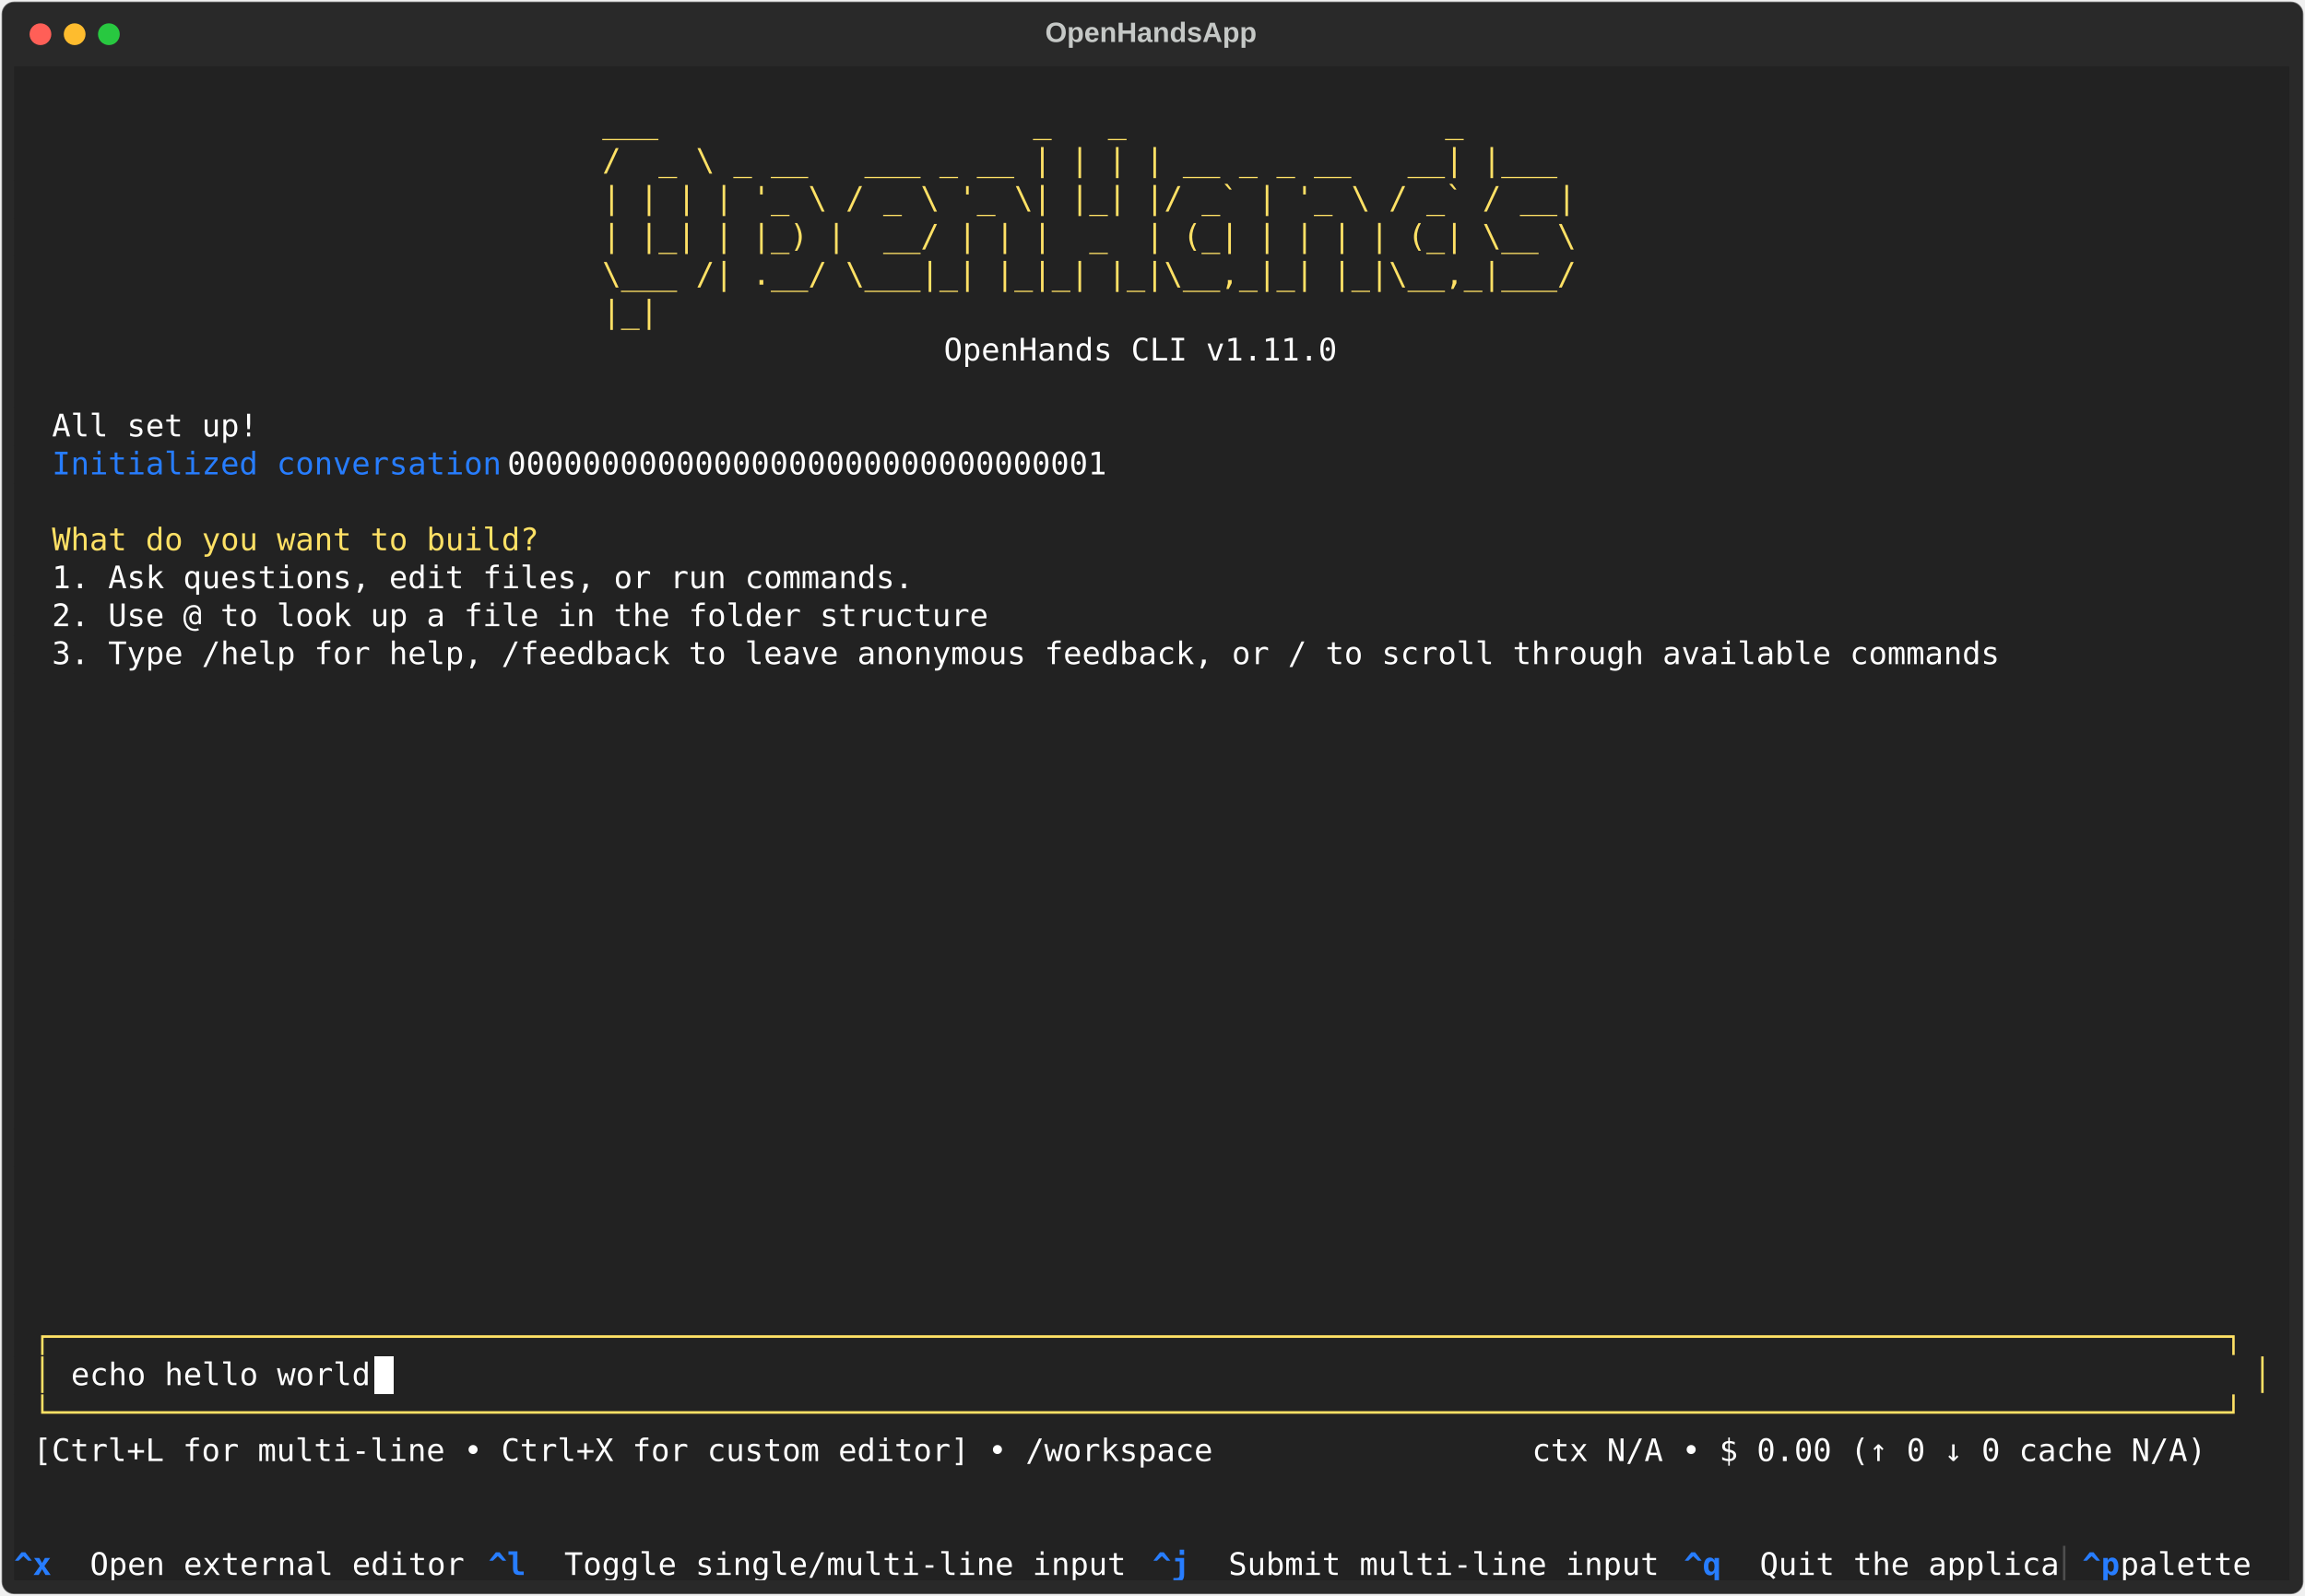
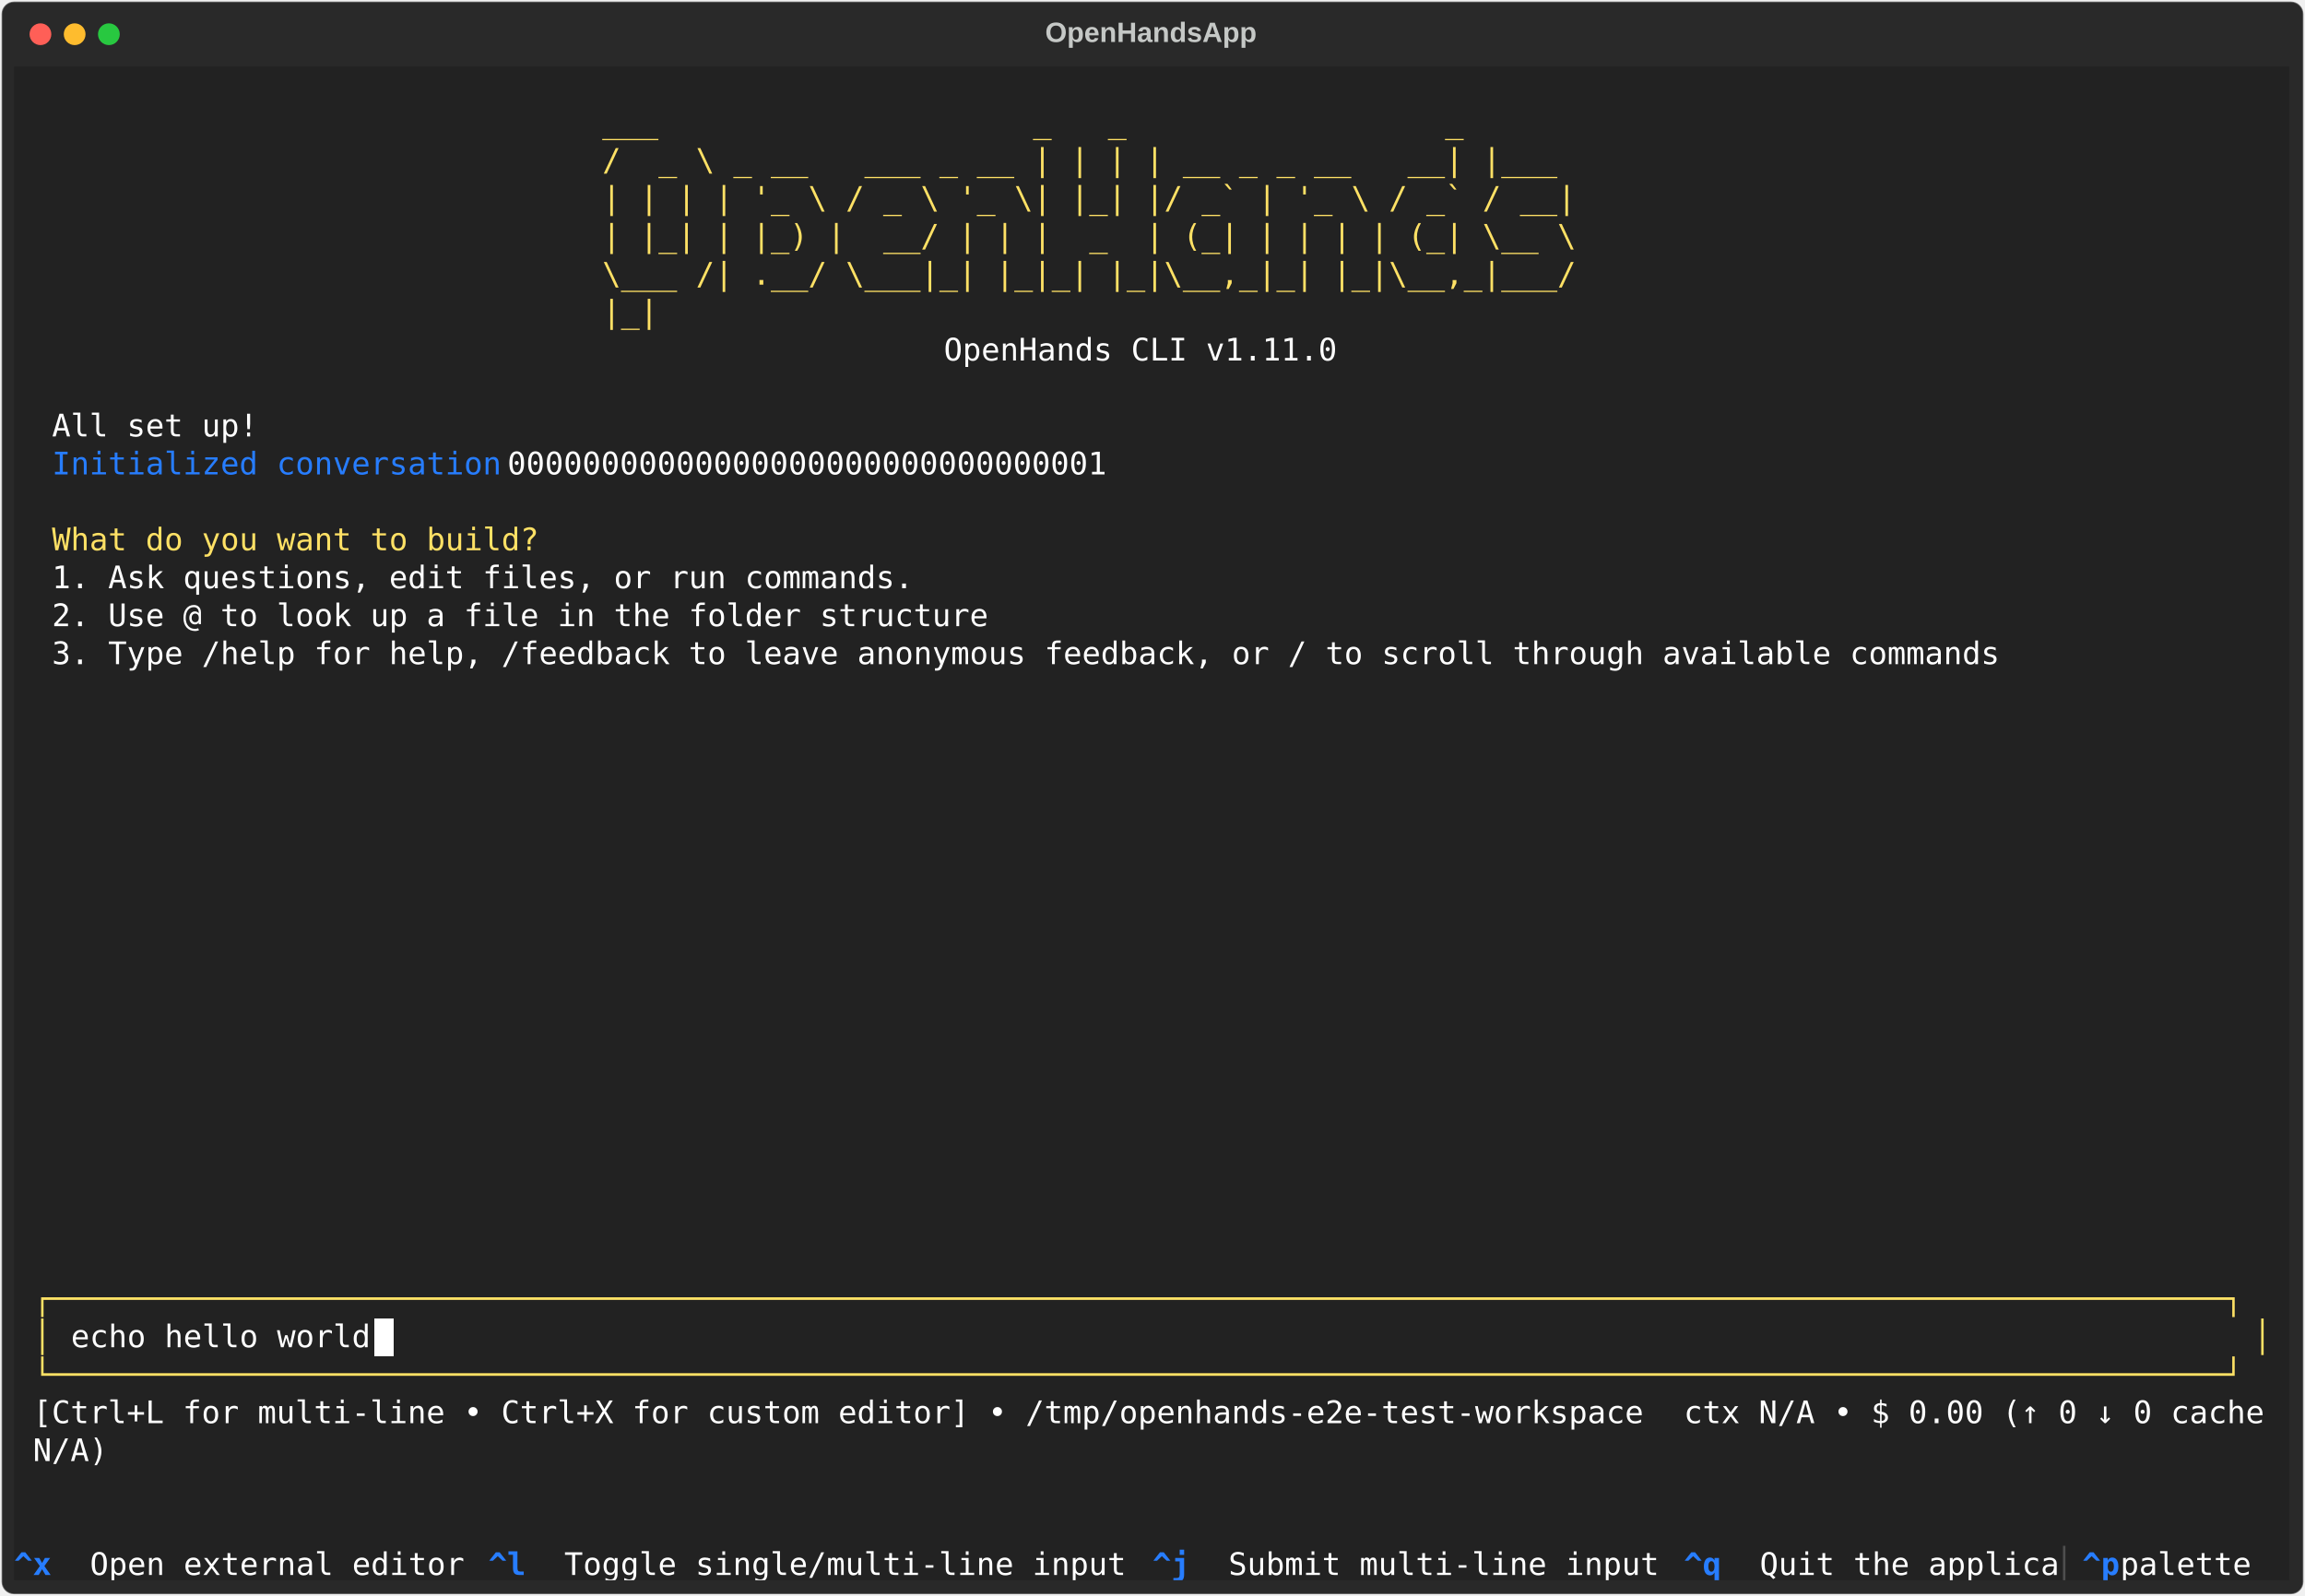
<svg xmlns="http://www.w3.org/2000/svg" class="rich-terminal" viewBox="0 0 1482 1026.0">
  <style>

    @font-face {
        font-family: "Fira Code";
        src: local("FiraCode-Regular"),
                url("https://cdnjs.cloudflare.com/ajax/libs/firacode/6.2.0/woff2/FiraCode-Regular.woff2") format("woff2"),
                url("https://cdnjs.cloudflare.com/ajax/libs/firacode/6.2.0/woff/FiraCode-Regular.woff") format("woff");
        font-style: normal;
        font-weight: 400;
    }
    @font-face {
        font-family: "Fira Code";
        src: local("FiraCode-Bold"),
                url("https://cdnjs.cloudflare.com/ajax/libs/firacode/6.2.0/woff2/FiraCode-Bold.woff2") format("woff2"),
                url("https://cdnjs.cloudflare.com/ajax/libs/firacode/6.2.0/woff/FiraCode-Bold.woff") format("woff");
        font-style: bold;
        font-weight: 700;
    }

    .terminal-matrix {
        font-family: Fira Code, monospace;
        font-size: 20px;
        line-height: 24.4px;
        font-variant-east-asian: full-width;
    }

    .terminal-title {
        font-size: 18px;
        font-weight: bold;
        font-family: arial;
    }

    .terminal-r1 { fill: #c5c8c6 }
.terminal-r2 { fill: #ffe165 }
.terminal-r3 { fill: #ffffff }
.terminal-r4 { fill: #277dff }
.terminal-r5 { fill: #fee165 }
.terminal-r6 { fill: #222222 }
.terminal-r7 { fill: #277dff;font-weight: bold }
.terminal-r8 { fill: #4e4e4e }
    </style>
  <defs>
    <clipPath id="terminal-clip-terminal">
      <rect x="0" y="0" width="1463.0" height="975.0" />
    </clipPath>
    <clipPath id="terminal-line-0">
      <rect x="0" y="1.5" width="1464" height="24.65" />
    </clipPath>
    <clipPath id="terminal-line-1">
      <rect x="0" y="25.9" width="1464" height="24.65" />
    </clipPath>
    <clipPath id="terminal-line-2">
      <rect x="0" y="50.3" width="1464" height="24.65" />
    </clipPath>
    <clipPath id="terminal-line-3">
      <rect x="0" y="74.7" width="1464" height="24.65" />
    </clipPath>
    <clipPath id="terminal-line-4">
      <rect x="0" y="99.1" width="1464" height="24.65" />
    </clipPath>
    <clipPath id="terminal-line-5">
      <rect x="0" y="123.5" width="1464" height="24.65" />
    </clipPath>
    <clipPath id="terminal-line-6">
      <rect x="0" y="147.9" width="1464" height="24.65" />
    </clipPath>
    <clipPath id="terminal-line-7">
      <rect x="0" y="172.3" width="1464" height="24.65" />
    </clipPath>
    <clipPath id="terminal-line-8">
      <rect x="0" y="196.7" width="1464" height="24.65" />
    </clipPath>
    <clipPath id="terminal-line-9">
      <rect x="0" y="221.1" width="1464" height="24.65" />
    </clipPath>
    <clipPath id="terminal-line-10">
      <rect x="0" y="245.5" width="1464" height="24.65" />
    </clipPath>
    <clipPath id="terminal-line-11">
      <rect x="0" y="269.9" width="1464" height="24.65" />
    </clipPath>
    <clipPath id="terminal-line-12">
      <rect x="0" y="294.3" width="1464" height="24.65" />
    </clipPath>
    <clipPath id="terminal-line-13">
      <rect x="0" y="318.7" width="1464" height="24.65" />
    </clipPath>
    <clipPath id="terminal-line-14">
      <rect x="0" y="343.1" width="1464" height="24.65" />
    </clipPath>
    <clipPath id="terminal-line-15">
      <rect x="0" y="367.5" width="1464" height="24.65" />
    </clipPath>
    <clipPath id="terminal-line-16">
      <rect x="0" y="391.9" width="1464" height="24.65" />
    </clipPath>
    <clipPath id="terminal-line-17">
      <rect x="0" y="416.3" width="1464" height="24.65" />
    </clipPath>
    <clipPath id="terminal-line-18">
      <rect x="0" y="440.7" width="1464" height="24.65" />
    </clipPath>
    <clipPath id="terminal-line-19">
      <rect x="0" y="465.1" width="1464" height="24.65" />
    </clipPath>
    <clipPath id="terminal-line-20">
      <rect x="0" y="489.5" width="1464" height="24.65" />
    </clipPath>
    <clipPath id="terminal-line-21">
      <rect x="0" y="513.9" width="1464" height="24.65" />
    </clipPath>
    <clipPath id="terminal-line-22">
      <rect x="0" y="538.3" width="1464" height="24.65" />
    </clipPath>
    <clipPath id="terminal-line-23">
      <rect x="0" y="562.7" width="1464" height="24.65" />
    </clipPath>
    <clipPath id="terminal-line-24">
      <rect x="0" y="587.1" width="1464" height="24.65" />
    </clipPath>
    <clipPath id="terminal-line-25">
      <rect x="0" y="611.5" width="1464" height="24.65" />
    </clipPath>
    <clipPath id="terminal-line-26">
      <rect x="0" y="635.9" width="1464" height="24.65" />
    </clipPath>
    <clipPath id="terminal-line-27">
      <rect x="0" y="660.3" width="1464" height="24.65" />
    </clipPath>
    <clipPath id="terminal-line-28">
      <rect x="0" y="684.7" width="1464" height="24.65" />
    </clipPath>
    <clipPath id="terminal-line-29">
      <rect x="0" y="709.1" width="1464" height="24.65" />
    </clipPath>
    <clipPath id="terminal-line-30">
      <rect x="0" y="733.5" width="1464" height="24.65" />
    </clipPath>
    <clipPath id="terminal-line-31">
      <rect x="0" y="757.9" width="1464" height="24.65" />
    </clipPath>
    <clipPath id="terminal-line-32">
      <rect x="0" y="782.3" width="1464" height="24.65" />
    </clipPath>
    <clipPath id="terminal-line-33">
      <rect x="0" y="806.7" width="1464" height="24.65" />
    </clipPath>
    <clipPath id="terminal-line-34">
      <rect x="0" y="831.1" width="1464" height="24.65" />
    </clipPath>
    <clipPath id="terminal-line-35">
      <rect x="0" y="855.5" width="1464" height="24.65" />
    </clipPath>
    <clipPath id="terminal-line-36">
      <rect x="0" y="879.9" width="1464" height="24.65" />
    </clipPath>
    <clipPath id="terminal-line-37">
      <rect x="0" y="904.3" width="1464" height="24.65" />
    </clipPath>
    <clipPath id="terminal-line-38">
      <rect x="0" y="928.7" width="1464" height="24.65" />
    </clipPath>
  </defs>
  <rect fill="#292929" stroke="rgba(255,255,255,0.35)" stroke-width="1" x="1" y="1" width="1480" height="1024" rx="8" />
  <text class="terminal-title" fill="#c5c8c6" text-anchor="middle" x="740" y="27">OpenHandsApp</text>
  <g transform="translate(26,22)">
    <circle cx="0" cy="0" r="7" fill="#ff5f57" />
    <circle cx="22" cy="0" r="7" fill="#febc2e" />
    <circle cx="44" cy="0" r="7" fill="#28c840" />
  </g>
  <g transform="translate(9, 41)" clip-path="url(#terminal-clip-terminal)">
    <rect fill="#222222" x="0" y="1.5" width="1464" height="24.65" shape-rendering="crispEdges" />
    <rect fill="#222222" x="0" y="25.9" width="378.2" height="24.65" shape-rendering="crispEdges" />
    <rect fill="#222222" x="378.2" y="25.9" width="695.4" height="24.65" shape-rendering="crispEdges" />
    <rect fill="#222222" x="1073.6" y="25.9" width="390.4" height="24.65" shape-rendering="crispEdges" />
    <rect fill="#222222" x="0" y="50.3" width="378.2" height="24.65" shape-rendering="crispEdges" />
    <rect fill="#222222" x="378.2" y="50.3" width="695.4" height="24.65" shape-rendering="crispEdges" />
    <rect fill="#222222" x="1073.6" y="50.3" width="390.4" height="24.65" shape-rendering="crispEdges" />
    <rect fill="#222222" x="0" y="74.7" width="378.2" height="24.65" shape-rendering="crispEdges" />
    <rect fill="#222222" x="378.2" y="74.7" width="695.4" height="24.65" shape-rendering="crispEdges" />
    <rect fill="#222222" x="1073.6" y="74.7" width="390.4" height="24.65" shape-rendering="crispEdges" />
    <rect fill="#222222" x="0" y="99.1" width="378.2" height="24.65" shape-rendering="crispEdges" />
    <rect fill="#222222" x="378.2" y="99.1" width="695.4" height="24.65" shape-rendering="crispEdges" />
    <rect fill="#222222" x="1073.6" y="99.1" width="390.4" height="24.65" shape-rendering="crispEdges" />
    <rect fill="#222222" x="0" y="123.5" width="378.2" height="24.65" shape-rendering="crispEdges" />
    <rect fill="#222222" x="378.2" y="123.5" width="695.4" height="24.65" shape-rendering="crispEdges" />
    <rect fill="#222222" x="1073.6" y="123.5" width="390.4" height="24.65" shape-rendering="crispEdges" />
    <rect fill="#222222" x="0" y="147.9" width="378.2" height="24.65" shape-rendering="crispEdges" />
    <rect fill="#222222" x="378.2" y="147.9" width="695.4" height="24.65" shape-rendering="crispEdges" />
    <rect fill="#222222" x="1073.6" y="147.9" width="390.4" height="24.65" shape-rendering="crispEdges" />
    <rect fill="#222222" x="0" y="172.3" width="597.8" height="24.65" shape-rendering="crispEdges" />
    <rect fill="#222222" x="597.8" y="172.3" width="256.2" height="24.65" shape-rendering="crispEdges" />
    <rect fill="#222222" x="854" y="172.3" width="610" height="24.65" shape-rendering="crispEdges" />
    <rect fill="#222222" x="0" y="196.7" width="1464" height="24.65" shape-rendering="crispEdges" />
    <rect fill="#222222" x="0" y="221.1" width="24.4" height="24.65" shape-rendering="crispEdges" />
    <rect fill="#222222" x="24.4" y="221.1" width="134.2" height="24.65" shape-rendering="crispEdges" />
    <rect fill="#222222" x="158.6" y="221.1" width="1305.4" height="24.65" shape-rendering="crispEdges" />
    <rect fill="#222222" x="0" y="245.5" width="24.4" height="24.65" shape-rendering="crispEdges" />
    <rect fill="#222222" x="24.4" y="245.5" width="292.8" height="24.65" shape-rendering="crispEdges" />
    <rect fill="#222222" x="317.2" y="245.5" width="402.6" height="24.65" shape-rendering="crispEdges" />
    <rect fill="#222222" x="719.8" y="245.5" width="744.2" height="24.65" shape-rendering="crispEdges" />
    <rect fill="#222222" x="0" y="269.9" width="1464" height="24.65" shape-rendering="crispEdges" />
    <rect fill="#222222" x="0" y="294.3" width="24.4" height="24.65" shape-rendering="crispEdges" />
    <rect fill="#222222" x="24.4" y="294.3" width="317.2" height="24.65" shape-rendering="crispEdges" />
    <rect fill="#222222" x="341.6" y="294.3" width="1122.4" height="24.65" shape-rendering="crispEdges" />
    <rect fill="#222222" x="0" y="318.7" width="24.4" height="24.65" shape-rendering="crispEdges" />
    <rect fill="#222222" x="24.4" y="318.7" width="561.2" height="24.65" shape-rendering="crispEdges" />
    <rect fill="#222222" x="585.6" y="318.7" width="878.4" height="24.65" shape-rendering="crispEdges" />
    <rect fill="#222222" x="0" y="343.1" width="24.4" height="24.65" shape-rendering="crispEdges" />
    <rect fill="#222222" x="24.4" y="343.1" width="610" height="24.65" shape-rendering="crispEdges" />
    <rect fill="#222222" x="634.4" y="343.1" width="829.6" height="24.65" shape-rendering="crispEdges" />
    <rect fill="#222222" x="0" y="367.5" width="24.4" height="24.65" shape-rendering="crispEdges" />
    <rect fill="#222222" x="24.4" y="367.5" width="1268.8" height="24.65" shape-rendering="crispEdges" />
    <rect fill="#222222" x="1293.2" y="367.5" width="170.8" height="24.65" shape-rendering="crispEdges" />
    <rect fill="#222222" x="0" y="391.9" width="1464" height="24.65" shape-rendering="crispEdges" />
    <rect fill="#222222" x="0" y="416.3" width="1464" height="24.65" shape-rendering="crispEdges" />
    <rect fill="#222222" x="0" y="440.7" width="1464" height="24.65" shape-rendering="crispEdges" />
    <rect fill="#222222" x="0" y="465.1" width="1464" height="24.65" shape-rendering="crispEdges" />
    <rect fill="#222222" x="0" y="489.5" width="1464" height="24.65" shape-rendering="crispEdges" />
    <rect fill="#222222" x="0" y="513.9" width="1464" height="24.65" shape-rendering="crispEdges" />
    <rect fill="#222222" x="0" y="538.3" width="1464" height="24.65" shape-rendering="crispEdges" />
    <rect fill="#222222" x="0" y="562.7" width="1464" height="24.65" shape-rendering="crispEdges" />
    <rect fill="#222222" x="0" y="587.1" width="1464" height="24.65" shape-rendering="crispEdges" />
    <rect fill="#222222" x="0" y="611.5" width="1464" height="24.65" shape-rendering="crispEdges" />
    <rect fill="#222222" x="0" y="635.9" width="1464" height="24.65" shape-rendering="crispEdges" />
    <rect fill="#222222" x="0" y="660.3" width="1464" height="24.65" shape-rendering="crispEdges" />
    <rect fill="#222222" x="0" y="684.7" width="1464" height="24.65" shape-rendering="crispEdges" />
    <rect fill="#222222" x="0" y="709.1" width="1464" height="24.65" shape-rendering="crispEdges" />
    <rect fill="#222222" x="0" y="733.5" width="1464" height="24.65" shape-rendering="crispEdges" />
-     <rect fill="#222222" x="0" y="757.9" width="1464" height="24.65" shape-rendering="crispEdges" />
+     <rect fill="#222222" x="0" y="757.9" width="12.2" height="24.65" shape-rendering="crispEdges" />
+     <rect fill="#222222" x="12.2" y="757.9" width="12.2" height="24.65" shape-rendering="crispEdges" />
+     <rect fill="#222222" x="24.4" y="757.9" width="1439.6" height="24.65" shape-rendering="crispEdges" />
    <rect fill="#222222" x="0" y="782.3" width="12.2" height="24.65" shape-rendering="crispEdges" />
-     <rect fill="#222222" x="12.2" y="782.3" width="12.2" height="24.65" shape-rendering="crispEdges" />
-     <rect fill="#222222" x="24.4" y="782.3" width="1439.6" height="24.65" shape-rendering="crispEdges" />
+     <rect fill="#222222" x="12.2" y="782.3" width="1439.6" height="24.65" shape-rendering="crispEdges" />
+     <rect fill="#222222" x="1451.8" y="782.3" width="12.2" height="24.65" shape-rendering="crispEdges" />
    <rect fill="#222222" x="0" y="806.7" width="12.2" height="24.65" shape-rendering="crispEdges" />
-     <rect fill="#222222" x="12.2" y="806.7" width="1439.6" height="24.65" shape-rendering="crispEdges" />
+     <rect fill="#222222" x="12.2" y="806.7" width="12.2" height="24.65" shape-rendering="crispEdges" />
+     <rect fill="#222222" x="24.4" y="806.7" width="12.2" height="24.65" shape-rendering="crispEdges" />
+     <rect fill="#222222" x="36.6" y="806.7" width="195.2" height="24.65" shape-rendering="crispEdges" />
+     <rect fill="#ffffff" x="231.8" y="806.7" width="12.2" height="24.65" shape-rendering="crispEdges" />
+     <rect fill="#222222" x="244" y="806.7" width="1183.4" height="24.65" shape-rendering="crispEdges" />
+     <rect fill="#222222" x="1427.4" y="806.7" width="12.2" height="24.65" shape-rendering="crispEdges" />
+     <rect fill="#222222" x="1439.6" y="806.7" width="12.2" height="24.65" shape-rendering="crispEdges" />
    <rect fill="#222222" x="1451.8" y="806.7" width="12.2" height="24.65" shape-rendering="crispEdges" />
    <rect fill="#222222" x="0" y="831.1" width="12.2" height="24.65" shape-rendering="crispEdges" />
-     <rect fill="#222222" x="12.2" y="831.1" width="12.2" height="24.65" shape-rendering="crispEdges" />
-     <rect fill="#222222" x="24.4" y="831.1" width="12.2" height="24.65" shape-rendering="crispEdges" />
-     <rect fill="#222222" x="36.6" y="831.1" width="195.2" height="24.65" shape-rendering="crispEdges" />
-     <rect fill="#ffffff" x="231.8" y="831.1" width="12.2" height="24.65" shape-rendering="crispEdges" />
-     <rect fill="#222222" x="244" y="831.1" width="1183.4" height="24.65" shape-rendering="crispEdges" />
-     <rect fill="#222222" x="1427.4" y="831.1" width="12.2" height="24.65" shape-rendering="crispEdges" />
-     <rect fill="#222222" x="1439.6" y="831.1" width="12.2" height="24.65" shape-rendering="crispEdges" />
+     <rect fill="#222222" x="12.2" y="831.1" width="1439.6" height="24.65" shape-rendering="crispEdges" />
    <rect fill="#222222" x="1451.8" y="831.1" width="12.2" height="24.65" shape-rendering="crispEdges" />
    <rect fill="#222222" x="0" y="855.5" width="12.2" height="24.65" shape-rendering="crispEdges" />
-     <rect fill="#222222" x="12.2" y="855.5" width="1439.6" height="24.65" shape-rendering="crispEdges" />
+     <rect fill="#222222" x="12.2" y="855.5" width="1061.4" height="24.65" shape-rendering="crispEdges" />
+     <rect fill="#222222" x="1073.6" y="855.5" width="378.2" height="24.65" shape-rendering="crispEdges" />
    <rect fill="#222222" x="1451.8" y="855.5" width="12.2" height="24.65" shape-rendering="crispEdges" />
    <rect fill="#222222" x="0" y="879.9" width="12.2" height="24.65" shape-rendering="crispEdges" />
-     <rect fill="#222222" x="12.2" y="879.9" width="963.8" height="24.65" shape-rendering="crispEdges" />
-     <rect fill="#222222" x="976" y="879.9" width="439.2" height="24.65" shape-rendering="crispEdges" />
-     <rect fill="#222222" x="1415.2" y="879.9" width="48.8" height="24.65" shape-rendering="crispEdges" />
+     <rect fill="#222222" x="12.2" y="879.9" width="48.8" height="24.65" shape-rendering="crispEdges" />
+     <rect fill="#222222" x="61" y="879.9" width="1403" height="24.65" shape-rendering="crispEdges" />
    <rect fill="#222222" x="0" y="904.3" width="1464" height="24.65" shape-rendering="crispEdges" />
    <rect fill="#222222" x="0" y="928.7" width="1464" height="24.65" shape-rendering="crispEdges" />
    <rect fill="#222222" x="0" y="953.1" width="48.8" height="24.65" shape-rendering="crispEdges" />
    <rect fill="#222222" x="48.8" y="953.1" width="256.2" height="24.65" shape-rendering="crispEdges" />
    <rect fill="#222222" x="305" y="953.1" width="48.8" height="24.65" shape-rendering="crispEdges" />
    <rect fill="#222222" x="353.8" y="953.1" width="378.2" height="24.65" shape-rendering="crispEdges" />
    <rect fill="#222222" x="732" y="953.1" width="48.8" height="24.65" shape-rendering="crispEdges" />
    <rect fill="#222222" x="780.8" y="953.1" width="292.8" height="24.65" shape-rendering="crispEdges" />
    <rect fill="#222222" x="1073.6" y="953.1" width="48.8" height="24.65" shape-rendering="crispEdges" />
    <rect fill="#222222" x="1122.4" y="953.1" width="195.2" height="24.65" shape-rendering="crispEdges" />
    <rect fill="#222222" x="1317.6" y="953.1" width="12.2" height="24.65" shape-rendering="crispEdges" />
    <rect fill="#222222" x="1329.8" y="953.1" width="24.4" height="24.65" shape-rendering="crispEdges" />
    <rect fill="#222222" x="1354.2" y="953.1" width="97.6" height="24.65" shape-rendering="crispEdges" />
    <rect fill="#222222" x="1451.8" y="953.1" width="12.2" height="24.65" shape-rendering="crispEdges" />
    <g class="terminal-matrix">
      <text class="terminal-r1" x="1464" y="20" textLength="12.2" clip-path="url(#terminal-line-0)">
</text>
      <text class="terminal-r2" x="378.2" y="44.4" textLength="695.4" clip-path="url(#terminal-line-1)">     ___                    _   _                 _      </text>
      <text class="terminal-r1" x="1464" y="44.4" textLength="12.2" clip-path="url(#terminal-line-1)">
</text>
      <text class="terminal-r2" x="378.2" y="68.8" textLength="695.4" clip-path="url(#terminal-line-2)">    /  _ \ _ __   ___ _ __ | | | | __ _ _ __   __| |___  </text>
      <text class="terminal-r1" x="1464" y="68.8" textLength="12.2" clip-path="url(#terminal-line-2)">
</text>
      <text class="terminal-r2" x="378.2" y="93.2" textLength="695.4" clip-path="url(#terminal-line-3)">    | | | | '_ \ / _ \ '_ \| |_| |/ _` | '_ \ / _` / __| </text>
      <text class="terminal-r1" x="1464" y="93.2" textLength="12.2" clip-path="url(#terminal-line-3)">
</text>
      <text class="terminal-r2" x="378.2" y="117.6" textLength="695.4" clip-path="url(#terminal-line-4)">    | |_| | |_) |  __/ | | |  _  | (_| | | | | (_| \__ \ </text>
      <text class="terminal-r1" x="1464" y="117.6" textLength="12.2" clip-path="url(#terminal-line-4)">
</text>
      <text class="terminal-r2" x="378.2" y="142" textLength="695.4" clip-path="url(#terminal-line-5)">    \___ /| .__/ \___|_| |_|_| |_|\__,_|_| |_|\__,_|___/ </text>
      <text class="terminal-r1" x="1464" y="142" textLength="12.2" clip-path="url(#terminal-line-5)">
</text>
      <text class="terminal-r2" x="378.2" y="166.4" textLength="695.4" clip-path="url(#terminal-line-6)">          |_|                                            </text>
      <text class="terminal-r1" x="1464" y="166.4" textLength="12.2" clip-path="url(#terminal-line-6)">
</text>
      <text class="terminal-r3" x="597.8" y="190.8" textLength="256.2" clip-path="url(#terminal-line-7)">OpenHands CLI v1.11.0</text>
      <text class="terminal-r1" x="1464" y="190.8" textLength="12.2" clip-path="url(#terminal-line-7)">
</text>
      <text class="terminal-r1" x="1464" y="215.2" textLength="12.2" clip-path="url(#terminal-line-8)">
</text>
      <text class="terminal-r3" x="24.4" y="239.6" textLength="134.2" clip-path="url(#terminal-line-9)">All set up!</text>
      <text class="terminal-r1" x="1464" y="239.6" textLength="12.2" clip-path="url(#terminal-line-9)">
</text>
      <text class="terminal-r4" x="24.4" y="264" textLength="292.8" clip-path="url(#terminal-line-10)">Initialized conversation</text>
      <text class="terminal-r3" x="317.2" y="264" textLength="402.6" clip-path="url(#terminal-line-10)"> 00000000000000000000000000000001</text>
      <text class="terminal-r1" x="1464" y="264" textLength="12.2" clip-path="url(#terminal-line-10)">
</text>
      <text class="terminal-r1" x="1464" y="288.4" textLength="12.2" clip-path="url(#terminal-line-11)">
</text>
      <text class="terminal-r2" x="24.4" y="312.8" textLength="317.2" clip-path="url(#terminal-line-12)">What do you want to build?</text>
      <text class="terminal-r1" x="1464" y="312.8" textLength="12.2" clip-path="url(#terminal-line-12)">
</text>
      <text class="terminal-r3" x="24.4" y="337.2" textLength="561.2" clip-path="url(#terminal-line-13)">1. Ask questions, edit files, or run commands.</text>
      <text class="terminal-r1" x="1464" y="337.2" textLength="12.2" clip-path="url(#terminal-line-13)">
</text>
      <text class="terminal-r3" x="24.4" y="361.6" textLength="610" clip-path="url(#terminal-line-14)">2. Use @ to look up a file in the folder structure</text>
      <text class="terminal-r1" x="1464" y="361.6" textLength="12.2" clip-path="url(#terminal-line-14)">
</text>
      <text class="terminal-r3" x="24.4" y="386" textLength="1268.8" clip-path="url(#terminal-line-15)">3. Type /help for help, /feedback to leave anonymous feedback, or / to scroll through available commands</text>
      <text class="terminal-r1" x="1464" y="386" textLength="12.2" clip-path="url(#terminal-line-15)">
</text>
      <text class="terminal-r1" x="1464" y="410.4" textLength="12.2" clip-path="url(#terminal-line-16)">
</text>
      <text class="terminal-r1" x="1464" y="434.8" textLength="12.2" clip-path="url(#terminal-line-17)">
</text>
      <text class="terminal-r1" x="1464" y="459.2" textLength="12.2" clip-path="url(#terminal-line-18)">
</text>
      <text class="terminal-r1" x="1464" y="483.6" textLength="12.2" clip-path="url(#terminal-line-19)">
</text>
      <text class="terminal-r1" x="1464" y="508" textLength="12.2" clip-path="url(#terminal-line-20)">
</text>
      <text class="terminal-r1" x="1464" y="532.4" textLength="12.2" clip-path="url(#terminal-line-21)">
</text>
      <text class="terminal-r1" x="1464" y="556.8" textLength="12.2" clip-path="url(#terminal-line-22)">
</text>
      <text class="terminal-r1" x="1464" y="581.2" textLength="12.2" clip-path="url(#terminal-line-23)">
</text>
      <text class="terminal-r1" x="1464" y="605.6" textLength="12.2" clip-path="url(#terminal-line-24)">
</text>
      <text class="terminal-r1" x="1464" y="630" textLength="12.2" clip-path="url(#terminal-line-25)">
</text>
      <text class="terminal-r1" x="1464" y="654.4" textLength="12.2" clip-path="url(#terminal-line-26)">
</text>
      <text class="terminal-r1" x="1464" y="678.8" textLength="12.2" clip-path="url(#terminal-line-27)">
</text>
      <text class="terminal-r1" x="1464" y="703.2" textLength="12.2" clip-path="url(#terminal-line-28)">
</text>
      <text class="terminal-r1" x="1464" y="727.6" textLength="12.2" clip-path="url(#terminal-line-29)">
</text>
      <text class="terminal-r1" x="1464" y="752" textLength="12.2" clip-path="url(#terminal-line-30)">
</text>
      <text class="terminal-r1" x="1464" y="776.4" textLength="12.2" clip-path="url(#terminal-line-31)">
</text>
+       <text class="terminal-r5" x="12.2" y="800.8" textLength="1439.6" clip-path="url(#terminal-line-32)">┌────────────────────────────────────────────────────────────────────────────────────────────────────────────────────┐</text>
      <text class="terminal-r1" x="1464" y="800.8" textLength="12.2" clip-path="url(#terminal-line-32)">
</text>
-       <text class="terminal-r5" x="12.2" y="825.2" textLength="1439.6" clip-path="url(#terminal-line-33)">┌────────────────────────────────────────────────────────────────────────────────────────────────────────────────────┐</text>
+       <text class="terminal-r5" x="12.2" y="825.2" textLength="12.2" clip-path="url(#terminal-line-33)">│</text>
+       <text class="terminal-r3" x="36.6" y="825.2" textLength="195.2" clip-path="url(#terminal-line-33)">echo hello world</text>
+       <text class="terminal-r5" x="1439.6" y="825.2" textLength="12.2" clip-path="url(#terminal-line-33)">│</text>
      <text class="terminal-r1" x="1464" y="825.2" textLength="12.2" clip-path="url(#terminal-line-33)">
</text>
-       <text class="terminal-r5" x="12.2" y="849.6" textLength="12.2" clip-path="url(#terminal-line-34)">│</text>
-       <text class="terminal-r3" x="36.6" y="849.6" textLength="195.2" clip-path="url(#terminal-line-34)">echo hello world</text>
-       <text class="terminal-r5" x="1439.6" y="849.6" textLength="12.2" clip-path="url(#terminal-line-34)">│</text>
+       <text class="terminal-r5" x="12.2" y="849.6" textLength="1439.6" clip-path="url(#terminal-line-34)">└────────────────────────────────────────────────────────────────────────────────────────────────────────────────────┘</text>
      <text class="terminal-r1" x="1464" y="849.6" textLength="12.2" clip-path="url(#terminal-line-34)">
</text>
-       <text class="terminal-r5" x="12.2" y="874" textLength="1439.6" clip-path="url(#terminal-line-35)">└────────────────────────────────────────────────────────────────────────────────────────────────────────────────────┘</text>
+       <text class="terminal-r3" x="12.2" y="874" textLength="1061.4" clip-path="url(#terminal-line-35)">[Ctrl+L for multi-line • Ctrl+X for custom editor] • /tmp/openhands-e2e-test-workspace </text>
+       <text class="terminal-r3" x="1073.6" y="874" textLength="378.2" clip-path="url(#terminal-line-35)">ctx N/A • $ 0.00 (↑ 0 ↓ 0 cache</text>
      <text class="terminal-r1" x="1464" y="874" textLength="12.2" clip-path="url(#terminal-line-35)">
</text>
-       <text class="terminal-r3" x="12.2" y="898.4" textLength="963.8" clip-path="url(#terminal-line-36)">[Ctrl+L for multi-line • Ctrl+X for custom editor] • /workspace                </text>
-       <text class="terminal-r3" x="976" y="898.4" textLength="439.2" clip-path="url(#terminal-line-36)">ctx N/A • $ 0.00 (↑ 0 ↓ 0 cache N/A)</text>
+       <text class="terminal-r3" x="12.2" y="898.4" textLength="48.8" clip-path="url(#terminal-line-36)">N/A)</text>
      <text class="terminal-r1" x="1464" y="898.4" textLength="12.2" clip-path="url(#terminal-line-36)">
</text>
      <text class="terminal-r1" x="1464" y="922.8" textLength="12.2" clip-path="url(#terminal-line-37)">
</text>
      <text class="terminal-r1" x="1464" y="947.2" textLength="12.2" clip-path="url(#terminal-line-38)">
</text>
      <text class="terminal-r7" x="0" y="971.6" textLength="48.8" clip-path="url(#terminal-line-39)"> ^x </text>
      <text class="terminal-r3" x="48.8" y="971.6" textLength="256.2" clip-path="url(#terminal-line-39)">Open external editor </text>
      <text class="terminal-r7" x="305" y="971.6" textLength="48.8" clip-path="url(#terminal-line-39)"> ^l </text>
      <text class="terminal-r3" x="353.8" y="971.6" textLength="378.2" clip-path="url(#terminal-line-39)">Toggle single/multi-line input </text>
      <text class="terminal-r7" x="732" y="971.6" textLength="48.8" clip-path="url(#terminal-line-39)"> ^j </text>
      <text class="terminal-r3" x="780.8" y="971.6" textLength="292.8" clip-path="url(#terminal-line-39)">Submit multi-line input </text>
      <text class="terminal-r7" x="1073.6" y="971.6" textLength="48.8" clip-path="url(#terminal-line-39)"> ^q </text>
      <text class="terminal-r3" x="1122.4" y="971.6" textLength="195.2" clip-path="url(#terminal-line-39)">Quit the applica</text>
      <text class="terminal-r8" x="1317.6" y="971.6" textLength="12.2" clip-path="url(#terminal-line-39)">▏</text>
      <text class="terminal-r7" x="1329.8" y="971.6" textLength="24.4" clip-path="url(#terminal-line-39)">^p</text>
      <text class="terminal-r3" x="1354.2" y="971.6" textLength="97.6" clip-path="url(#terminal-line-39)"> palette</text>
    </g>
  </g>
</svg>
